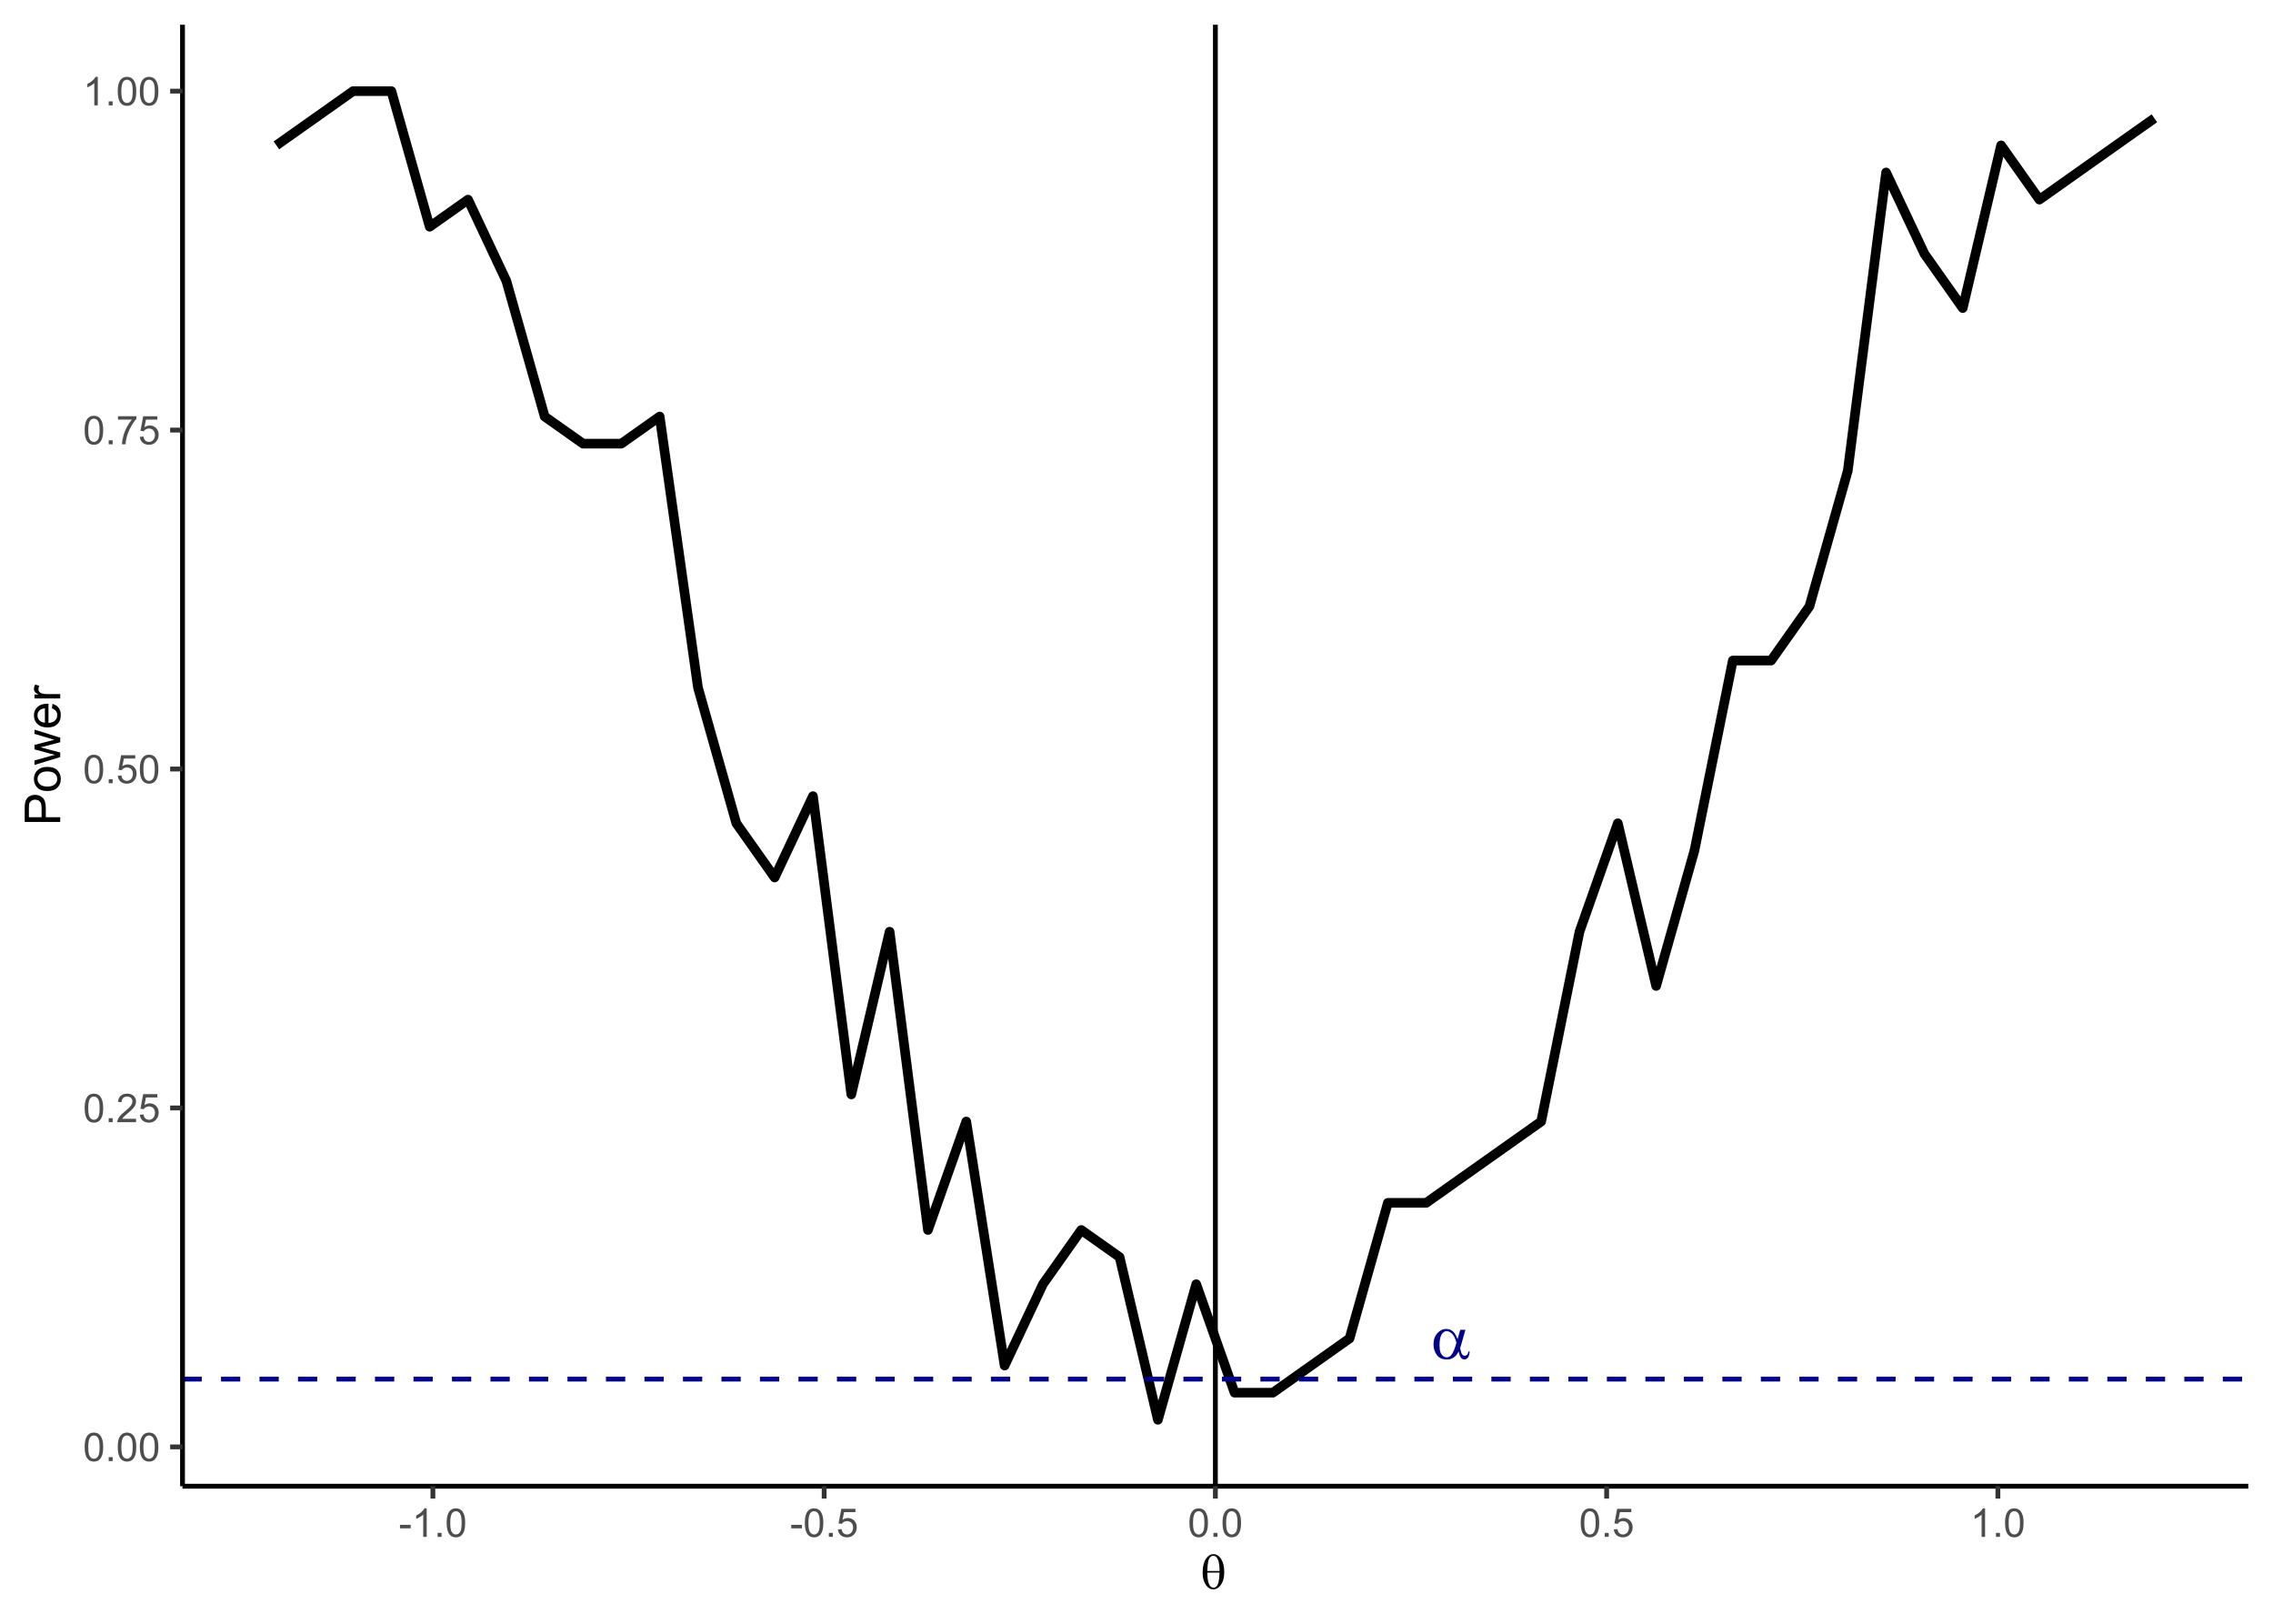
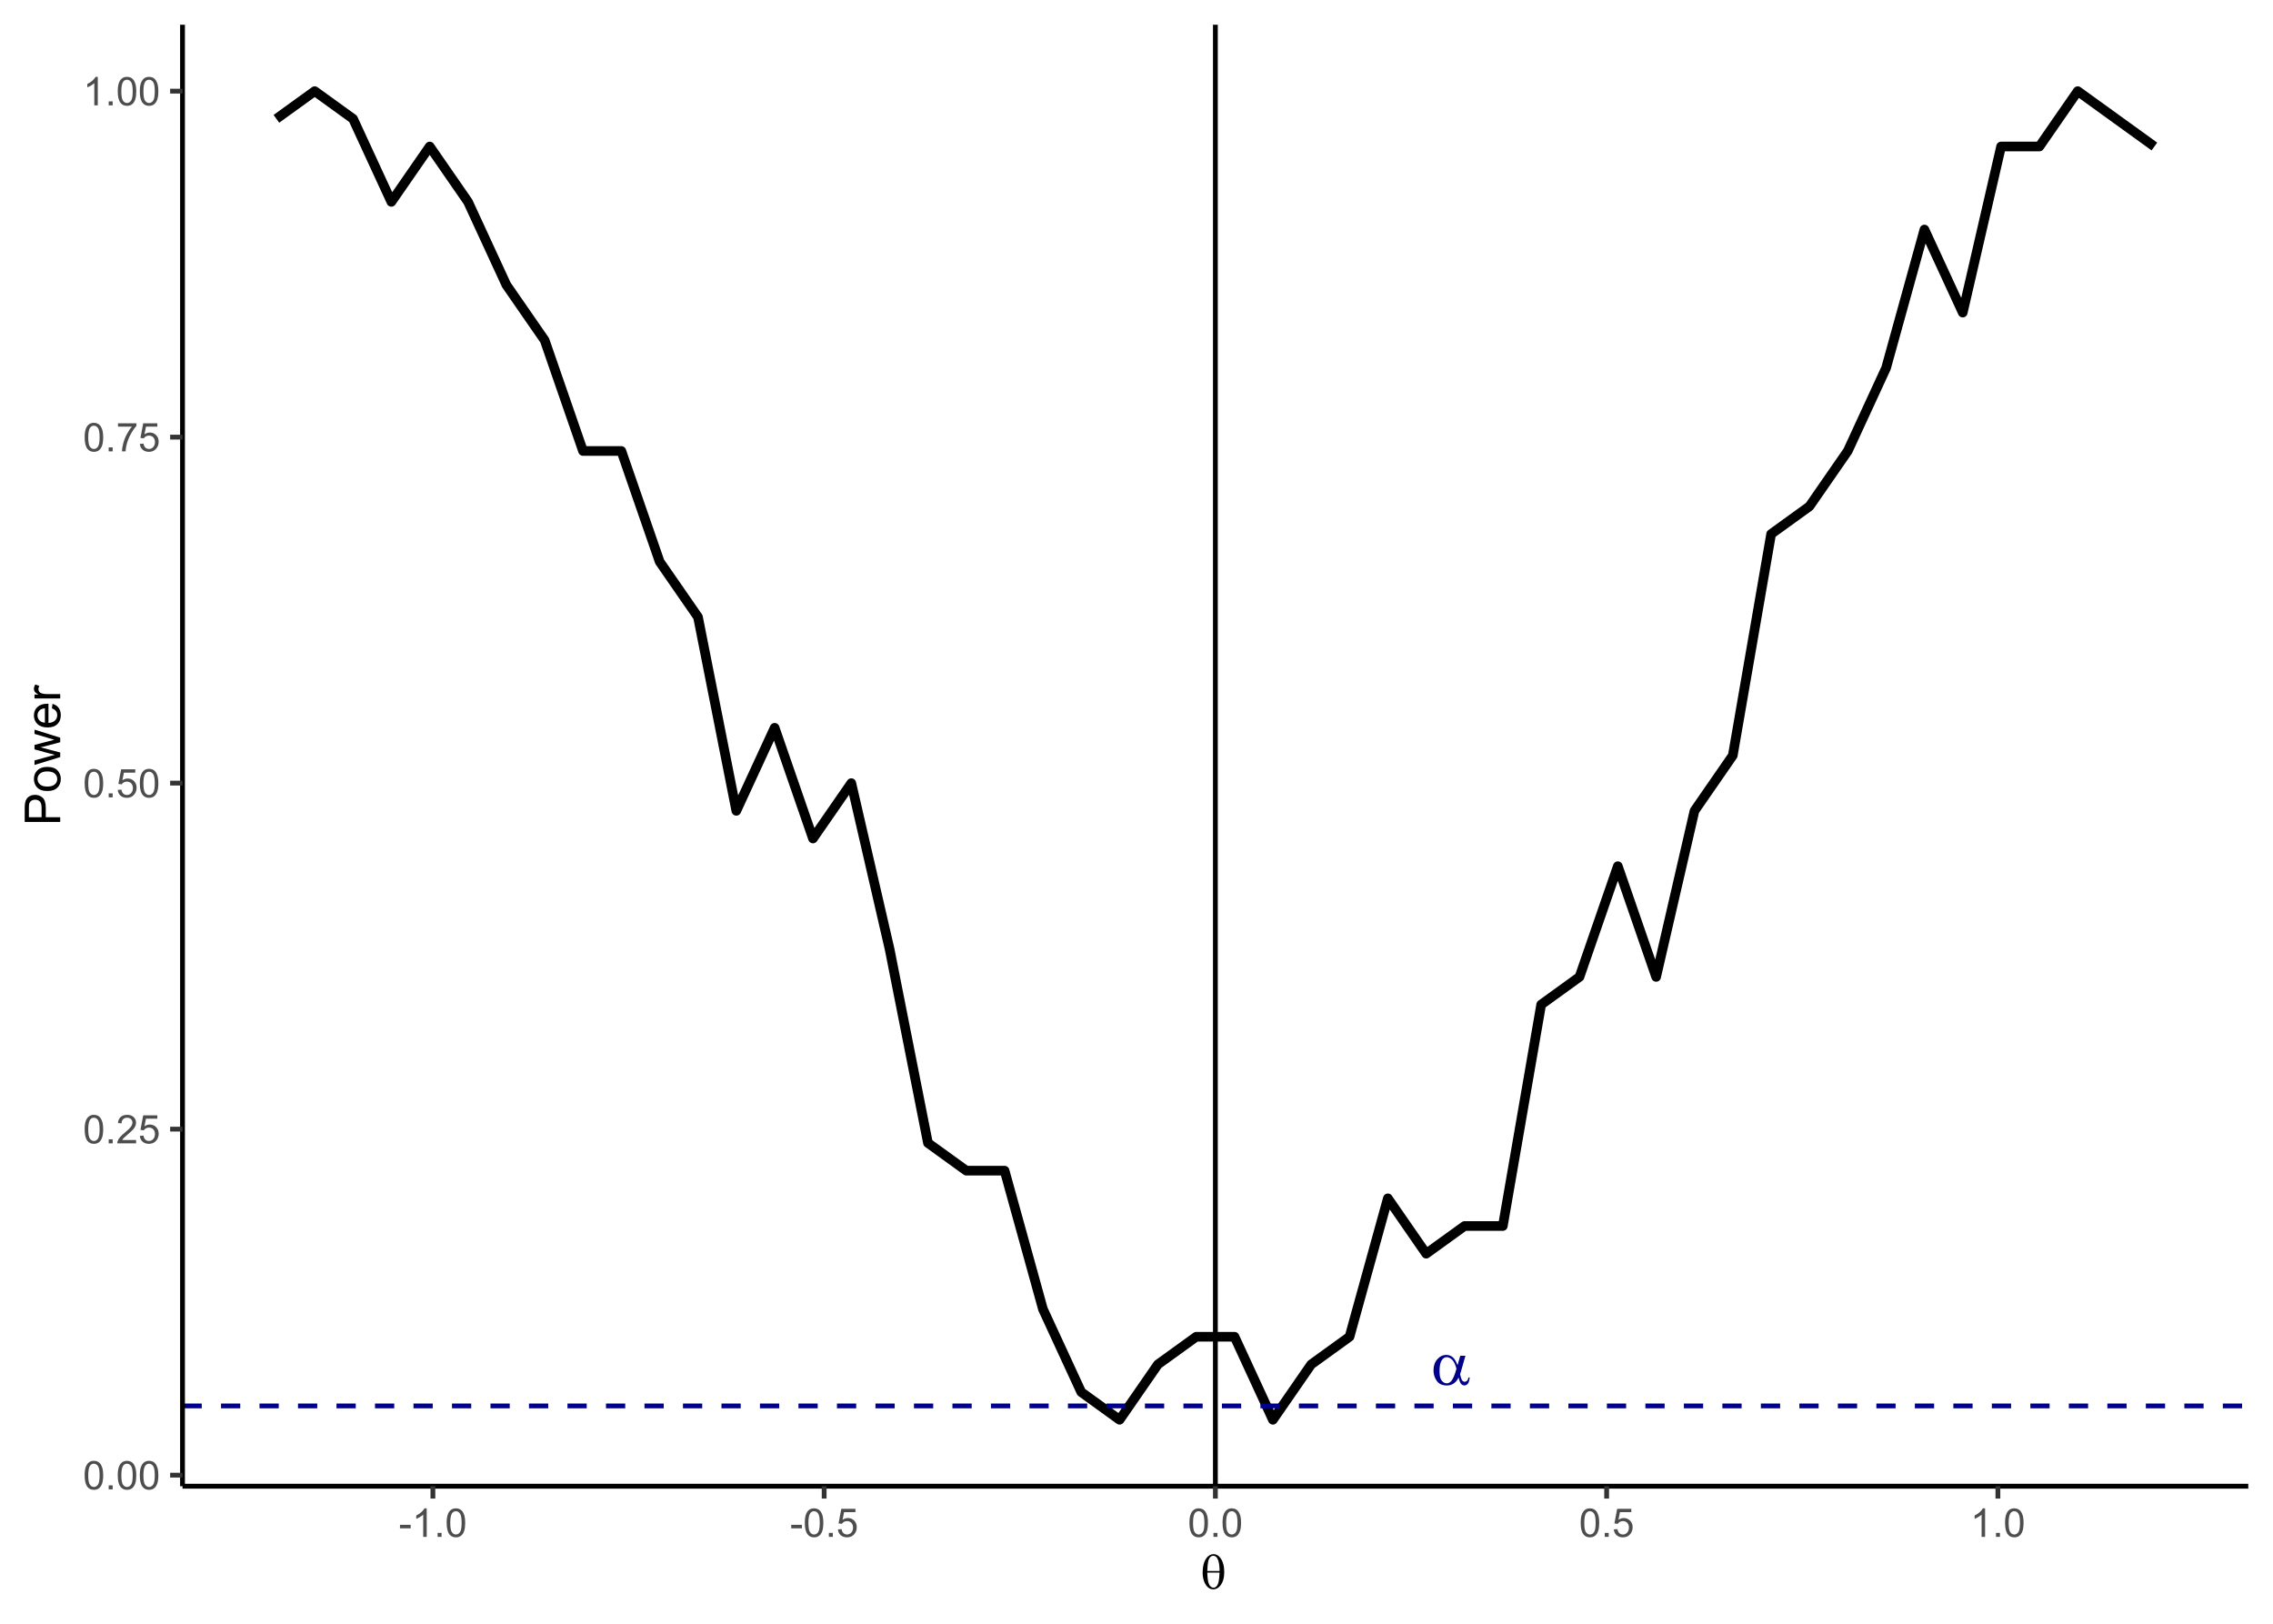
<svg xmlns="http://www.w3.org/2000/svg" xmlns:xlink="http://www.w3.org/1999/xlink" width="504pt" height="360pt" viewBox="0 0 504 360" version="1.1">
  <defs>
    <g>
      <symbol overflow="visible" id="glyph0-0">
        <path style="stroke:none;" d="M 0.715 0 L 0.715 -8.891 L 7.828 -8.891 L 7.828 0 Z M 0.938 -0.223 L 7.605 -0.223 L 7.605 -8.668 L 0.938 -8.668 Z M 0.938 -0.223 " />
      </symbol>
      <symbol overflow="visible" id="glyph0-1">
        <path style="stroke:none;" d="M 6.508 -6.363 L 7.66 -6.363 L 6.758 -3.203 C 6.695 -3 6.602 -2.688 6.473 -2.266 C 6.648 -1.551 6.781 -1.125 6.871 -0.988 C 7.035 -0.73 7.246 -0.602 7.504 -0.605 C 7.688 -0.602 7.859 -0.68 8.016 -0.832 C 8.172 -0.984 8.273 -1.223 8.328 -1.551 L 8.605 -1.551 C 8.539 -0.879 8.398 -0.418 8.184 -0.164 C 7.969 0.086 7.723 0.211 7.441 0.215 C 7.176 0.211 6.934 0.102 6.719 -0.117 C 6.504 -0.34 6.312 -0.816 6.141 -1.551 C 5.938 -1.145 5.738 -0.84 5.543 -0.633 C 5.27 -0.344 4.973 -0.133 4.652 0.008 C 4.332 0.148 3.969 0.223 3.562 0.223 C 2.539 0.223 1.785 -0.117 1.305 -0.797 C 0.82 -1.477 0.578 -2.25 0.582 -3.125 C 0.578 -4.141 0.863 -4.969 1.43 -5.602 C 1.992 -6.234 2.652 -6.551 3.418 -6.551 C 3.941 -6.551 4.406 -6.387 4.812 -6.066 C 5.211 -5.742 5.578 -5.145 5.91 -4.273 Z M 5.668 -3.492 C 5.414 -4.445 5.094 -5.109 4.703 -5.492 C 4.309 -5.867 3.906 -6.059 3.5 -6.059 C 3.043 -6.059 2.668 -5.809 2.367 -5.309 C 2.066 -4.809 1.914 -4.016 1.918 -2.93 C 1.914 -2.285 1.98 -1.777 2.109 -1.414 C 2.238 -1.043 2.434 -0.758 2.695 -0.559 C 2.957 -0.355 3.234 -0.258 3.527 -0.258 C 3.883 -0.258 4.207 -0.422 4.508 -0.75 C 4.906 -1.195 5.293 -2.109 5.668 -3.492 Z M 5.668 -3.492 " />
      </symbol>
      <symbol overflow="visible" id="glyph1-0">
        <path style="stroke:none;" d="M 1.102 0 L 1.102 -5.5 L 5.5 -5.5 L 5.5 0 Z M 1.238 -0.137 L 5.363 -0.137 L 5.363 -5.363 L 1.238 -5.363 Z M 1.238 -0.137 " />
      </symbol>
      <symbol overflow="visible" id="glyph1-1">
        <path style="stroke:none;" d="M 0.367 -3.105 C 0.363 -3.848 0.438 -4.445 0.594 -4.902 C 0.742 -5.355 0.973 -5.707 1.277 -5.953 C 1.578 -6.199 1.957 -6.32 2.418 -6.324 C 2.754 -6.32 3.051 -6.254 3.309 -6.121 C 3.562 -5.984 3.773 -5.789 3.938 -5.531 C 4.102 -5.273 4.23 -4.961 4.328 -4.594 C 4.422 -4.227 4.469 -3.73 4.473 -3.105 C 4.469 -2.367 4.395 -1.77 4.242 -1.316 C 4.09 -0.859 3.863 -0.508 3.562 -0.262 C 3.258 -0.016 2.875 0.105 2.418 0.109 C 1.809 0.105 1.332 -0.109 0.988 -0.547 C 0.57 -1.066 0.363 -1.922 0.367 -3.105 Z M 1.16 -3.105 C 1.16 -2.07 1.281 -1.379 1.523 -1.039 C 1.766 -0.695 2.062 -0.527 2.418 -0.527 C 2.773 -0.527 3.074 -0.699 3.316 -1.043 C 3.559 -1.387 3.68 -2.074 3.68 -3.105 C 3.68 -4.145 3.559 -4.832 3.316 -5.172 C 3.074 -5.512 2.77 -5.684 2.41 -5.684 C 2.051 -5.684 1.77 -5.531 1.559 -5.234 C 1.293 -4.844 1.16 -4.137 1.16 -3.105 Z M 1.16 -3.105 " />
      </symbol>
      <symbol overflow="visible" id="glyph1-2">
        <path style="stroke:none;" d="M 0.801 0 L 0.801 -0.883 L 1.68 -0.883 L 1.68 0 Z M 0.801 0 " />
      </symbol>
      <symbol overflow="visible" id="glyph1-3">
        <path style="stroke:none;" d="M 4.43 -0.742 L 4.43 0 L 0.266 0 C 0.258 -0.188 0.289 -0.367 0.355 -0.539 C 0.461 -0.82 0.629 -1.098 0.863 -1.375 C 1.094 -1.648 1.434 -1.965 1.879 -2.328 C 2.562 -2.887 3.023 -3.332 3.266 -3.664 C 3.5 -3.988 3.621 -4.301 3.625 -4.594 C 3.621 -4.898 3.512 -5.156 3.297 -5.367 C 3.074 -5.578 2.789 -5.684 2.441 -5.684 C 2.066 -5.684 1.77 -5.57 1.547 -5.348 C 1.32 -5.125 1.207 -4.816 1.207 -4.422 L 0.414 -4.504 C 0.465 -5.094 0.668 -5.543 1.027 -5.855 C 1.379 -6.164 1.855 -6.32 2.457 -6.324 C 3.059 -6.32 3.539 -6.152 3.891 -5.82 C 4.242 -5.484 4.418 -5.07 4.422 -4.578 C 4.418 -4.32 4.367 -4.074 4.266 -3.832 C 4.164 -3.59 3.992 -3.332 3.754 -3.062 C 3.512 -2.793 3.113 -2.426 2.562 -1.957 C 2.094 -1.566 1.797 -1.301 1.664 -1.16 C 1.531 -1.02 1.422 -0.879 1.34 -0.742 Z M 4.43 -0.742 " />
      </symbol>
      <symbol overflow="visible" id="glyph1-4">
        <path style="stroke:none;" d="M 0.367 -1.648 L 1.176 -1.719 C 1.234 -1.32 1.375 -1.023 1.594 -0.824 C 1.812 -0.625 2.078 -0.527 2.391 -0.527 C 2.762 -0.527 3.074 -0.668 3.336 -0.949 C 3.59 -1.23 3.719 -1.602 3.723 -2.066 C 3.719 -2.504 3.594 -2.852 3.348 -3.109 C 3.098 -3.363 2.773 -3.492 2.375 -3.492 C 2.125 -3.492 1.902 -3.434 1.703 -3.32 C 1.5 -3.207 1.344 -3.062 1.23 -2.883 L 0.504 -2.977 L 1.113 -6.215 L 4.246 -6.215 L 4.246 -5.473 L 1.73 -5.473 L 1.391 -3.781 C 1.766 -4.039 2.164 -4.172 2.582 -4.176 C 3.129 -4.172 3.594 -3.98 3.973 -3.605 C 4.352 -3.223 4.539 -2.734 4.543 -2.137 C 4.539 -1.562 4.375 -1.07 4.043 -0.656 C 3.637 -0.148 3.086 0.105 2.391 0.109 C 1.816 0.105 1.348 -0.051 0.984 -0.371 C 0.621 -0.691 0.414 -1.117 0.367 -1.648 Z M 0.367 -1.648 " />
      </symbol>
      <symbol overflow="visible" id="glyph1-5">
        <path style="stroke:none;" d="M 0.418 -5.473 L 0.418 -6.219 L 4.496 -6.219 L 4.496 -5.617 C 4.09 -5.188 3.691 -4.621 3.301 -3.914 C 2.902 -3.203 2.602 -2.473 2.391 -1.73 C 2.234 -1.199 2.133 -0.625 2.094 0 L 1.297 0 C 1.305 -0.492 1.402 -1.09 1.59 -1.793 C 1.773 -2.496 2.043 -3.172 2.391 -3.824 C 2.738 -4.477 3.109 -5.027 3.504 -5.473 Z M 0.418 -5.473 " />
      </symbol>
      <symbol overflow="visible" id="glyph1-6">
        <path style="stroke:none;" d="M 3.277 0 L 2.504 0 L 2.504 -4.93 C 2.316 -4.75 2.074 -4.574 1.773 -4.395 C 1.469 -4.215 1.195 -4.082 0.957 -3.996 L 0.957 -4.742 C 1.387 -4.941 1.766 -5.188 2.09 -5.48 C 2.414 -5.77 2.645 -6.051 2.781 -6.324 L 3.277 -6.324 Z M 3.277 0 " />
      </symbol>
      <symbol overflow="visible" id="glyph1-7">
        <path style="stroke:none;" d="M 0.281 -1.891 L 0.281 -2.668 L 2.656 -2.668 L 2.656 -1.891 Z M 0.281 -1.891 " />
      </symbol>
      <symbol overflow="visible" id="glyph2-0">
        <path style="stroke:none;" d="M 0.555 0 L 0.555 -6.875 L 6.055 -6.875 L 6.055 0 Z M 0.727 -0.172 L 5.883 -0.172 L 5.883 -6.703 L 0.727 -6.703 Z M 0.727 -0.172 " />
      </symbol>
      <symbol overflow="visible" id="glyph2-1">
        <path style="stroke:none;" d="M 0.477 -3.52 C 0.473 -4.926 0.762 -6.012 1.336 -6.777 C 1.77 -7.348 2.289 -7.633 2.895 -7.637 C 3.48 -7.633 3.98 -7.359 4.398 -6.812 C 4.977 -6.039 5.266 -4.992 5.27 -3.668 C 5.266 -2.406 4.98 -1.41 4.414 -0.684 C 3.969 -0.117 3.449 0.164 2.848 0.168 C 2.52 0.164 2.219 0.09 1.953 -0.066 C 1.68 -0.223 1.441 -0.453 1.238 -0.75 C 1.027 -1.047 0.871 -1.359 0.762 -1.695 C 0.57 -2.266 0.473 -2.875 0.477 -3.52 Z M 4.234 -3.898 C 4.227 -4.828 4.137 -5.578 3.965 -6.148 C 3.824 -6.578 3.645 -6.891 3.422 -7.078 C 3.258 -7.211 3.066 -7.277 2.852 -7.281 C 2.605 -7.277 2.383 -7.184 2.18 -6.996 C 1.977 -6.809 1.82 -6.492 1.715 -6.047 C 1.609 -5.602 1.539 -4.883 1.504 -3.898 Z M 1.504 -3.547 C 1.516 -2.906 1.562 -2.336 1.648 -1.828 C 1.707 -1.438 1.812 -1.098 1.965 -0.816 C 2.051 -0.641 2.184 -0.496 2.359 -0.379 C 2.527 -0.258 2.711 -0.199 2.91 -0.199 C 3.137 -0.199 3.355 -0.305 3.562 -0.52 C 3.766 -0.734 3.918 -1.082 4.027 -1.559 C 4.129 -2.035 4.195 -2.695 4.223 -3.547 Z M 1.504 -3.547 " />
      </symbol>
      <symbol overflow="visible" id="glyph3-0">
        <path style="stroke:none;" d="M 0 -1.375 L -6.875 -1.375 L -6.875 -6.875 L 0 -6.875 Z M -0.172 -1.547 L -0.172 -6.703 L -6.703 -6.703 L -6.703 -1.547 Z M -0.172 -1.547 " />
      </symbol>
      <symbol overflow="visible" id="glyph3-1">
        <path style="stroke:none;" d="M 0 -0.848 L -7.875 -0.848 L -7.875 -3.82 C -7.875 -4.34 -7.848 -4.738 -7.797 -5.016 C -7.73 -5.402 -7.609 -5.727 -7.43 -5.988 C -7.25 -6.25 -6.996 -6.461 -6.672 -6.621 C -6.344 -6.777 -5.984 -6.855 -5.598 -6.859 C -4.926 -6.855 -4.359 -6.641 -3.895 -6.219 C -3.43 -5.789 -3.199 -5.02 -3.199 -3.91 L -3.203 -1.891 L 0 -1.891 Z M -4.129 -1.891 L -4.129 -3.926 C -4.125 -4.598 -4.25 -5.074 -4.504 -5.359 C -4.754 -5.641 -5.105 -5.781 -5.562 -5.785 C -5.891 -5.781 -6.176 -5.699 -6.41 -5.535 C -6.645 -5.367 -6.797 -5.148 -6.875 -4.875 C -6.918 -4.699 -6.941 -4.375 -6.945 -3.906 L -6.945 -1.891 Z M -4.129 -1.891 " />
      </symbol>
      <symbol overflow="visible" id="glyph3-2">
        <path style="stroke:none;" d="M -2.852 -0.367 C -3.906 -0.363 -4.688 -0.656 -5.199 -1.246 C -5.617 -1.734 -5.828 -2.332 -5.832 -3.039 C -5.828 -3.82 -5.574 -4.461 -5.062 -4.961 C -4.547 -5.457 -3.836 -5.707 -2.934 -5.711 C -2.195 -5.707 -1.617 -5.598 -1.199 -5.379 C -0.777 -5.156 -0.449 -4.832 -0.219 -4.414 C 0.016 -3.992 0.129 -3.535 0.129 -3.039 C 0.129 -2.238 -0.125 -1.594 -0.637 -1.105 C -1.148 -0.609 -1.887 -0.363 -2.852 -0.367 Z M -2.852 -1.359 C -2.121 -1.359 -1.574 -1.516 -1.211 -1.836 C -0.844 -2.152 -0.66 -2.555 -0.664 -3.039 C -0.66 -3.516 -0.844 -3.914 -1.211 -4.234 C -1.574 -4.551 -2.133 -4.711 -2.883 -4.715 C -3.586 -4.711 -4.117 -4.551 -4.484 -4.234 C -4.844 -3.91 -5.027 -3.512 -5.031 -3.039 C -5.027 -2.555 -4.848 -2.152 -4.488 -1.836 C -4.129 -1.516 -3.582 -1.359 -2.852 -1.359 Z M -2.852 -1.359 " />
      </symbol>
      <symbol overflow="visible" id="glyph3-3">
        <path style="stroke:none;" d="M 0 -1.777 L -5.703 -0.031 L -5.703 -1.031 L -2.41 -1.938 L -1.188 -2.277 C -1.246 -2.289 -1.637 -2.387 -2.363 -2.574 L -5.703 -3.48 L -5.703 -4.473 L -2.395 -5.328 L -1.305 -5.613 L -2.406 -5.941 L -5.703 -6.918 L -5.703 -7.859 L 0 -6.074 L 0 -5.07 L -3.414 -4.164 L -4.387 -3.941 L 0 -2.789 Z M 0 -1.777 " />
      </symbol>
      <symbol overflow="visible" id="glyph3-4">
        <path style="stroke:none;" d="M -1.836 -4.629 L -1.715 -5.629 C -1.125 -5.469 -0.672 -5.176 -0.352 -4.75 C -0.031 -4.324 0.129 -3.781 0.129 -3.121 C 0.129 -2.281 -0.125 -1.617 -0.641 -1.133 C -1.152 -0.641 -1.875 -0.398 -2.805 -0.402 C -3.762 -0.398 -4.504 -0.645 -5.035 -1.145 C -5.562 -1.637 -5.828 -2.277 -5.832 -3.066 C -5.828 -3.824 -5.57 -4.449 -5.051 -4.934 C -4.531 -5.418 -3.801 -5.66 -2.863 -5.66 C -2.805 -5.66 -2.719 -5.656 -2.605 -5.656 L -2.605 -1.402 C -1.977 -1.434 -1.496 -1.613 -1.164 -1.934 C -0.828 -2.25 -0.66 -2.645 -0.664 -3.125 C -0.66 -3.477 -0.754 -3.781 -0.941 -4.031 C -1.125 -4.281 -1.422 -4.48 -1.836 -4.629 Z M -3.398 -1.457 L -3.398 -4.641 C -3.879 -4.598 -4.238 -4.473 -4.48 -4.273 C -4.852 -3.961 -5.039 -3.562 -5.039 -3.078 C -5.039 -2.629 -4.891 -2.258 -4.594 -1.957 C -4.297 -1.652 -3.898 -1.484 -3.398 -1.457 Z M -3.398 -1.457 " />
      </symbol>
      <symbol overflow="visible" id="glyph3-5">
        <path style="stroke:none;" d="M 0 -0.715 L -5.703 -0.715 L -5.703 -1.586 L -4.84 -1.586 C -5.242 -1.805 -5.508 -2.008 -5.637 -2.199 C -5.766 -2.383 -5.828 -2.59 -5.832 -2.82 C -5.828 -3.141 -5.727 -3.473 -5.523 -3.812 L -4.625 -3.48 C -4.762 -3.242 -4.832 -3.004 -4.836 -2.773 C -4.832 -2.555 -4.77 -2.363 -4.645 -2.199 C -4.516 -2.027 -4.34 -1.91 -4.113 -1.844 C -3.77 -1.73 -3.391 -1.676 -2.984 -1.68 L 0 -1.68 Z M 0 -0.715 " />
      </symbol>
    </g>
    <clipPath id="clip1">
      <path d="M 40.469 5.48 L 498.523 5.48 L 498.523 329.508 L 40.469 329.508 Z M 40.469 5.48 " />
    </clipPath>
    <clipPath id="clip2">
-       <path d="M 40.469 305 L 498.523 305 L 498.523 307 L 40.469 307 Z M 40.469 305 " />
+       <path d="M 40.469 311 L 498.523 311 L 498.523 313 L 40.469 313 Z M 40.469 311 " />
    </clipPath>
    <clipPath id="clip3">
      <path d="M 268 5.48 L 271 5.48 L 271 329.508 L 268 329.508 Z M 268 5.48 " />
    </clipPath>
  </defs>
  <g id="surface39">
    <rect x="0" y="0" width="504" height="360" style="fill:rgb(100%,100%,100%);fill-opacity:1;stroke:none;" />
    <rect x="0" y="0" width="504" height="360" style="fill:rgb(100%,100%,100%);fill-opacity:1;stroke:none;" />
    <path style="fill:none;stroke-width:1.067;stroke-linecap:round;stroke-linejoin:round;stroke:rgb(100%,100%,100%);stroke-opacity:1;stroke-miterlimit:10;" d="M 0 360 L 504 360 L 504 0 L 0 0 Z M 0 360 " />
    <g clip-path="url(#clip1)" clip-rule="nonzero">
      <path style=" stroke:none;fill-rule:nonzero;fill:rgb(100%,100%,100%);fill-opacity:1;" d="M 40.469 329.508 L 498.523 329.508 L 498.523 5.48 L 40.469 5.48 Z M 40.469 329.508 " />
    </g>
-     <path style="fill:none;stroke-width:2.134;stroke-linecap:butt;stroke-linejoin:round;stroke:rgb(0%,0%,0%);stroke-opacity:1;stroke-miterlimit:10;" d="M 61.289 32.23 L 69.785 26.219 L 78.285 20.207 L 86.781 20.207 L 95.281 50.266 L 103.777 44.254 L 112.277 62.289 L 120.773 92.348 L 129.273 98.359 L 137.773 98.359 L 146.27 92.348 L 154.77 152.465 L 163.266 182.523 L 171.766 194.547 L 180.262 176.512 L 188.762 242.641 L 197.258 206.57 L 205.758 272.699 L 214.254 248.652 L 222.754 302.758 L 231.25 284.723 L 239.75 272.699 L 248.25 278.711 L 256.746 314.781 L 265.246 284.723 L 273.742 308.77 L 282.242 308.77 L 290.738 302.758 L 299.238 296.746 L 307.734 266.688 L 316.234 266.688 L 324.73 260.676 L 341.73 248.652 L 350.227 206.57 L 358.727 182.523 L 367.223 218.594 L 375.723 188.535 L 384.219 146.453 L 392.719 146.453 L 401.215 134.43 L 409.715 104.371 L 418.211 38.242 L 426.711 56.277 L 435.207 68.301 L 443.707 32.23 L 452.207 44.254 L 460.703 38.242 L 469.203 32.23 L 477.699 26.219 " />
+     <path style="fill:none;stroke-width:2.134;stroke-linecap:butt;stroke-linejoin:round;stroke:rgb(0%,0%,0%);stroke-opacity:1;stroke-miterlimit:10;" d="M 61.289 26.344 L 69.785 20.207 L 78.285 26.344 L 86.781 44.754 L 95.281 32.48 L 103.777 44.754 L 112.277 63.168 L 120.773 75.441 L 129.273 99.988 L 137.773 99.988 L 146.27 124.535 L 154.77 136.809 L 163.266 179.77 L 171.766 161.355 L 180.262 185.906 L 188.762 173.629 L 197.258 210.453 L 205.758 253.41 L 214.254 259.547 L 222.754 259.547 L 231.25 290.23 L 239.75 308.645 L 248.25 314.781 L 256.746 302.504 L 265.246 296.367 L 273.742 296.367 L 282.242 314.781 L 290.738 302.504 L 299.238 296.367 L 307.734 265.684 L 316.234 277.957 L 324.73 271.82 L 333.23 271.82 L 341.73 222.727 L 350.227 216.59 L 358.727 192.043 L 367.223 216.59 L 375.723 179.77 L 384.219 167.492 L 392.719 118.398 L 401.215 112.262 L 409.715 99.988 L 418.211 81.578 L 426.711 50.891 L 435.207 69.305 L 443.707 32.48 L 452.207 32.48 L 460.703 20.207 L 469.203 26.344 L 477.699 32.48 " />
    <g clip-path="url(#clip2)" clip-rule="nonzero">
-       <path style="fill:none;stroke-width:1.067;stroke-linecap:butt;stroke-linejoin:round;stroke:rgb(0%,0%,54.51%);stroke-opacity:1;stroke-dasharray:4.268,4.268;stroke-miterlimit:10;" d="M 40.469 305.762 L 498.52 305.762 " />
+       <path style="fill:none;stroke-width:1.067;stroke-linecap:butt;stroke-linejoin:round;stroke:rgb(0%,0%,54.51%);stroke-opacity:1;stroke-dasharray:4.268,4.268;stroke-miterlimit:10;" d="M 40.469 311.711 L 498.52 311.711 " />
    </g>
    <g clip-path="url(#clip3)" clip-rule="nonzero">
      <path style="fill:none;stroke-width:1.067;stroke-linecap:butt;stroke-linejoin:round;stroke:rgb(0%,0%,0%);stroke-opacity:1;stroke-miterlimit:10;" d="M 269.492 329.508 L 269.492 5.48 " />
    </g>
    <g style="fill:rgb(0%,0%,54.51%);fill-opacity:1;">
-       <use xlink:href="#glyph0-1" x="317.277" y="301.191" />
+       <use xlink:href="#glyph0-1" x="317.277" y="306.953" />
    </g>
    <path style="fill:none;stroke-width:1.067;stroke-linecap:butt;stroke-linejoin:round;stroke:rgb(0%,0%,0%);stroke-opacity:1;stroke-miterlimit:10;" d="M 40.469 329.508 L 40.469 5.48 " />
    <g style="fill:rgb(30.196%,30.196%,30.196%);fill-opacity:1;">
-       <use xlink:href="#glyph1-1" x="18.406" y="323.941" />
-       <use xlink:href="#glyph1-2" x="23.3" y="323.941" />
-       <use xlink:href="#glyph1-1" x="25.745" y="323.941" />
-       <use xlink:href="#glyph1-1" x="30.639" y="323.941" />
+       <use xlink:href="#glyph1-1" x="18.406" y="330.203" />
+       <use xlink:href="#glyph1-2" x="23.3" y="330.203" />
+       <use xlink:href="#glyph1-1" x="25.745" y="330.203" />
+       <use xlink:href="#glyph1-1" x="30.639" y="330.203" />
    </g>
    <g style="fill:rgb(30.196%,30.196%,30.196%);fill-opacity:1;">
-       <use xlink:href="#glyph1-1" x="18.406" y="248.797" />
-       <use xlink:href="#glyph1-2" x="23.3" y="248.797" />
-       <use xlink:href="#glyph1-3" x="25.745" y="248.797" />
-       <use xlink:href="#glyph1-4" x="30.639" y="248.797" />
+       <use xlink:href="#glyph1-1" x="18.406" y="253.492" />
+       <use xlink:href="#glyph1-2" x="23.3" y="253.492" />
+       <use xlink:href="#glyph1-3" x="25.745" y="253.492" />
+       <use xlink:href="#glyph1-4" x="30.639" y="253.492" />
    </g>
    <g style="fill:rgb(30.196%,30.196%,30.196%);fill-opacity:1;">
-       <use xlink:href="#glyph1-1" x="18.406" y="173.648" />
-       <use xlink:href="#glyph1-2" x="23.3" y="173.648" />
-       <use xlink:href="#glyph1-4" x="25.745" y="173.648" />
-       <use xlink:href="#glyph1-1" x="30.639" y="173.648" />
+       <use xlink:href="#glyph1-1" x="18.406" y="176.781" />
+       <use xlink:href="#glyph1-2" x="23.3" y="176.781" />
+       <use xlink:href="#glyph1-4" x="25.745" y="176.781" />
+       <use xlink:href="#glyph1-1" x="30.639" y="176.781" />
    </g>
    <g style="fill:rgb(30.196%,30.196%,30.196%);fill-opacity:1;">
-       <use xlink:href="#glyph1-1" x="18.406" y="98.504" />
-       <use xlink:href="#glyph1-2" x="23.3" y="98.504" />
-       <use xlink:href="#glyph1-5" x="25.745" y="98.504" />
-       <use xlink:href="#glyph1-4" x="30.639" y="98.504" />
+       <use xlink:href="#glyph1-1" x="18.406" y="100.07" />
+       <use xlink:href="#glyph1-2" x="23.3" y="100.07" />
+       <use xlink:href="#glyph1-5" x="25.745" y="100.07" />
+       <use xlink:href="#glyph1-4" x="30.639" y="100.07" />
    </g>
    <g style="fill:rgb(30.196%,30.196%,30.196%);fill-opacity:1;">
      <use xlink:href="#glyph1-6" x="18.406" y="23.359" />
      <use xlink:href="#glyph1-2" x="23.3" y="23.359" />
      <use xlink:href="#glyph1-1" x="25.745" y="23.359" />
      <use xlink:href="#glyph1-1" x="30.639" y="23.359" />
    </g>
-     <path style="fill:none;stroke-width:1.067;stroke-linecap:butt;stroke-linejoin:round;stroke:rgb(20%,20%,20%);stroke-opacity:1;stroke-miterlimit:10;" d="M 37.727 320.793 L 40.469 320.793 " />
-     <path style="fill:none;stroke-width:1.067;stroke-linecap:butt;stroke-linejoin:round;stroke:rgb(20%,20%,20%);stroke-opacity:1;stroke-miterlimit:10;" d="M 37.727 245.645 L 40.469 245.645 " />
-     <path style="fill:none;stroke-width:1.067;stroke-linecap:butt;stroke-linejoin:round;stroke:rgb(20%,20%,20%);stroke-opacity:1;stroke-miterlimit:10;" d="M 37.727 170.5 L 40.469 170.5 " />
-     <path style="fill:none;stroke-width:1.067;stroke-linecap:butt;stroke-linejoin:round;stroke:rgb(20%,20%,20%);stroke-opacity:1;stroke-miterlimit:10;" d="M 37.727 95.355 L 40.469 95.355 " />
+     <path style="fill:none;stroke-width:1.067;stroke-linecap:butt;stroke-linejoin:round;stroke:rgb(20%,20%,20%);stroke-opacity:1;stroke-miterlimit:10;" d="M 37.727 327.055 L 40.469 327.055 " />
+     <path style="fill:none;stroke-width:1.067;stroke-linecap:butt;stroke-linejoin:round;stroke:rgb(20%,20%,20%);stroke-opacity:1;stroke-miterlimit:10;" d="M 37.727 250.344 L 40.469 250.344 " />
+     <path style="fill:none;stroke-width:1.067;stroke-linecap:butt;stroke-linejoin:round;stroke:rgb(20%,20%,20%);stroke-opacity:1;stroke-miterlimit:10;" d="M 37.727 173.629 L 40.469 173.629 " />
+     <path style="fill:none;stroke-width:1.067;stroke-linecap:butt;stroke-linejoin:round;stroke:rgb(20%,20%,20%);stroke-opacity:1;stroke-miterlimit:10;" d="M 37.727 96.918 L 40.469 96.918 " />
    <path style="fill:none;stroke-width:1.067;stroke-linecap:butt;stroke-linejoin:round;stroke:rgb(20%,20%,20%);stroke-opacity:1;stroke-miterlimit:10;" d="M 37.727 20.207 L 40.469 20.207 " />
    <path style="fill:none;stroke-width:1.067;stroke-linecap:butt;stroke-linejoin:round;stroke:rgb(0%,0%,0%);stroke-opacity:1;stroke-miterlimit:10;" d="M 40.469 329.508 L 498.52 329.508 " />
    <path style="fill:none;stroke-width:1.067;stroke-linecap:butt;stroke-linejoin:round;stroke:rgb(20%,20%,20%);stroke-opacity:1;stroke-miterlimit:10;" d="M 95.988 332.246 L 95.988 329.508 " />
    <path style="fill:none;stroke-width:1.067;stroke-linecap:butt;stroke-linejoin:round;stroke:rgb(20%,20%,20%);stroke-opacity:1;stroke-miterlimit:10;" d="M 182.742 332.246 L 182.742 329.508 " />
    <path style="fill:none;stroke-width:1.067;stroke-linecap:butt;stroke-linejoin:round;stroke:rgb(20%,20%,20%);stroke-opacity:1;stroke-miterlimit:10;" d="M 269.492 332.246 L 269.492 329.508 " />
    <path style="fill:none;stroke-width:1.067;stroke-linecap:butt;stroke-linejoin:round;stroke:rgb(20%,20%,20%);stroke-opacity:1;stroke-miterlimit:10;" d="M 356.246 332.246 L 356.246 329.508 " />
    <path style="fill:none;stroke-width:1.067;stroke-linecap:butt;stroke-linejoin:round;stroke:rgb(20%,20%,20%);stroke-opacity:1;stroke-miterlimit:10;" d="M 443 332.246 L 443 329.508 " />
    <g style="fill:rgb(30.196%,30.196%,30.196%);fill-opacity:1;">
      <use xlink:href="#glyph1-7" x="88.406" y="340.738" />
      <use xlink:href="#glyph1-6" x="91.337" y="340.738" />
      <use xlink:href="#glyph1-2" x="96.231" y="340.738" />
      <use xlink:href="#glyph1-1" x="98.676" y="340.738" />
    </g>
    <g style="fill:rgb(30.196%,30.196%,30.196%);fill-opacity:1;">
      <use xlink:href="#glyph1-7" x="175.16" y="340.738" />
      <use xlink:href="#glyph1-1" x="178.091" y="340.738" />
      <use xlink:href="#glyph1-2" x="182.985" y="340.738" />
      <use xlink:href="#glyph1-4" x="185.43" y="340.738" />
    </g>
    <g style="fill:rgb(30.196%,30.196%,30.196%);fill-opacity:1;">
      <use xlink:href="#glyph1-1" x="263.375" y="340.738" />
      <use xlink:href="#glyph1-2" x="268.269" y="340.738" />
      <use xlink:href="#glyph1-1" x="270.714" y="340.738" />
    </g>
    <g style="fill:rgb(30.196%,30.196%,30.196%);fill-opacity:1;">
      <use xlink:href="#glyph1-1" x="350.129" y="340.738" />
      <use xlink:href="#glyph1-2" x="355.023" y="340.738" />
      <use xlink:href="#glyph1-4" x="357.468" y="340.738" />
    </g>
    <g style="fill:rgb(30.196%,30.196%,30.196%);fill-opacity:1;">
      <use xlink:href="#glyph1-6" x="436.883" y="340.738" />
      <use xlink:href="#glyph1-2" x="441.777" y="340.738" />
      <use xlink:href="#glyph1-1" x="444.222" y="340.738" />
    </g>
    <g style="fill:rgb(0%,0%,0%);fill-opacity:1;">
      <use xlink:href="#glyph2-1" x="266.191" y="352.207" />
    </g>
    <g style="fill:rgb(0%,0%,0%);fill-opacity:1;">
      <use xlink:href="#glyph3-1" x="13.352" y="183.082" />
      <use xlink:href="#glyph3-2" x="13.352" y="175.745" />
      <use xlink:href="#glyph3-3" x="13.352" y="169.627" />
      <use xlink:href="#glyph3-4" x="13.352" y="161.684" />
      <use xlink:href="#glyph3-5" x="13.352" y="155.566" />
    </g>
  </g>
</svg>
